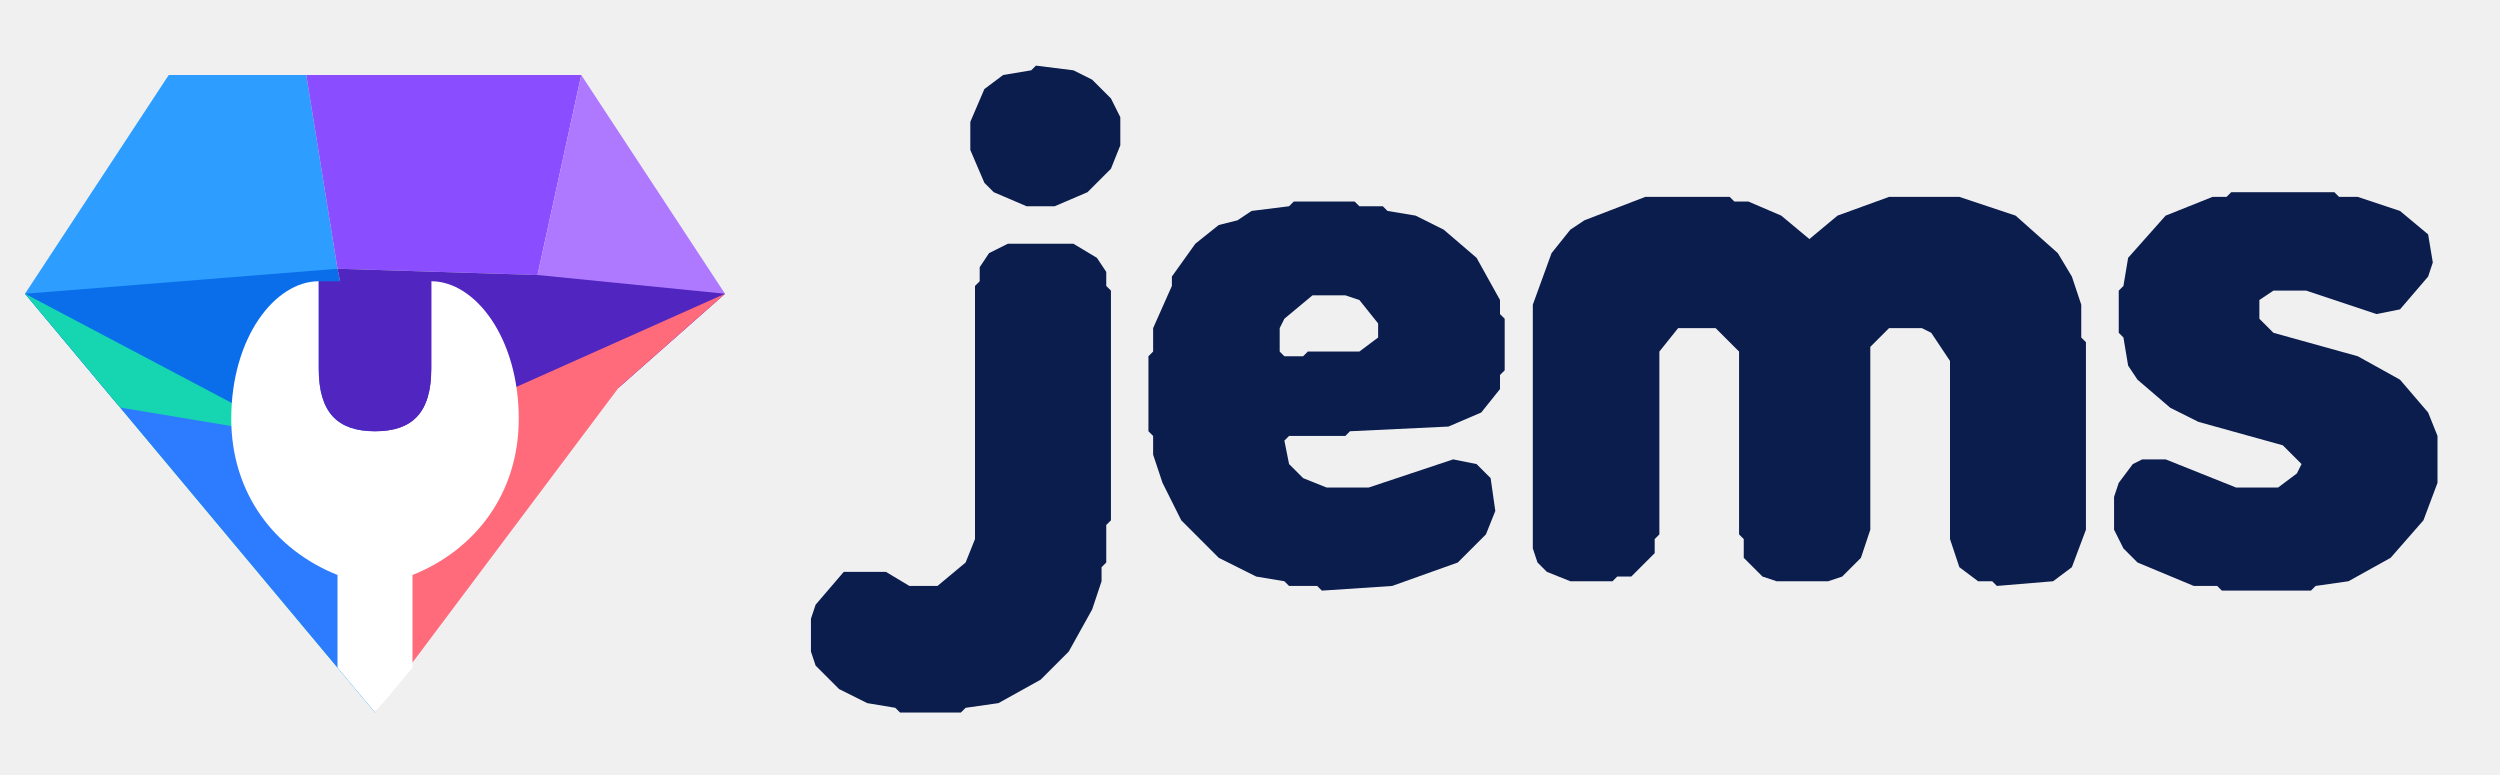
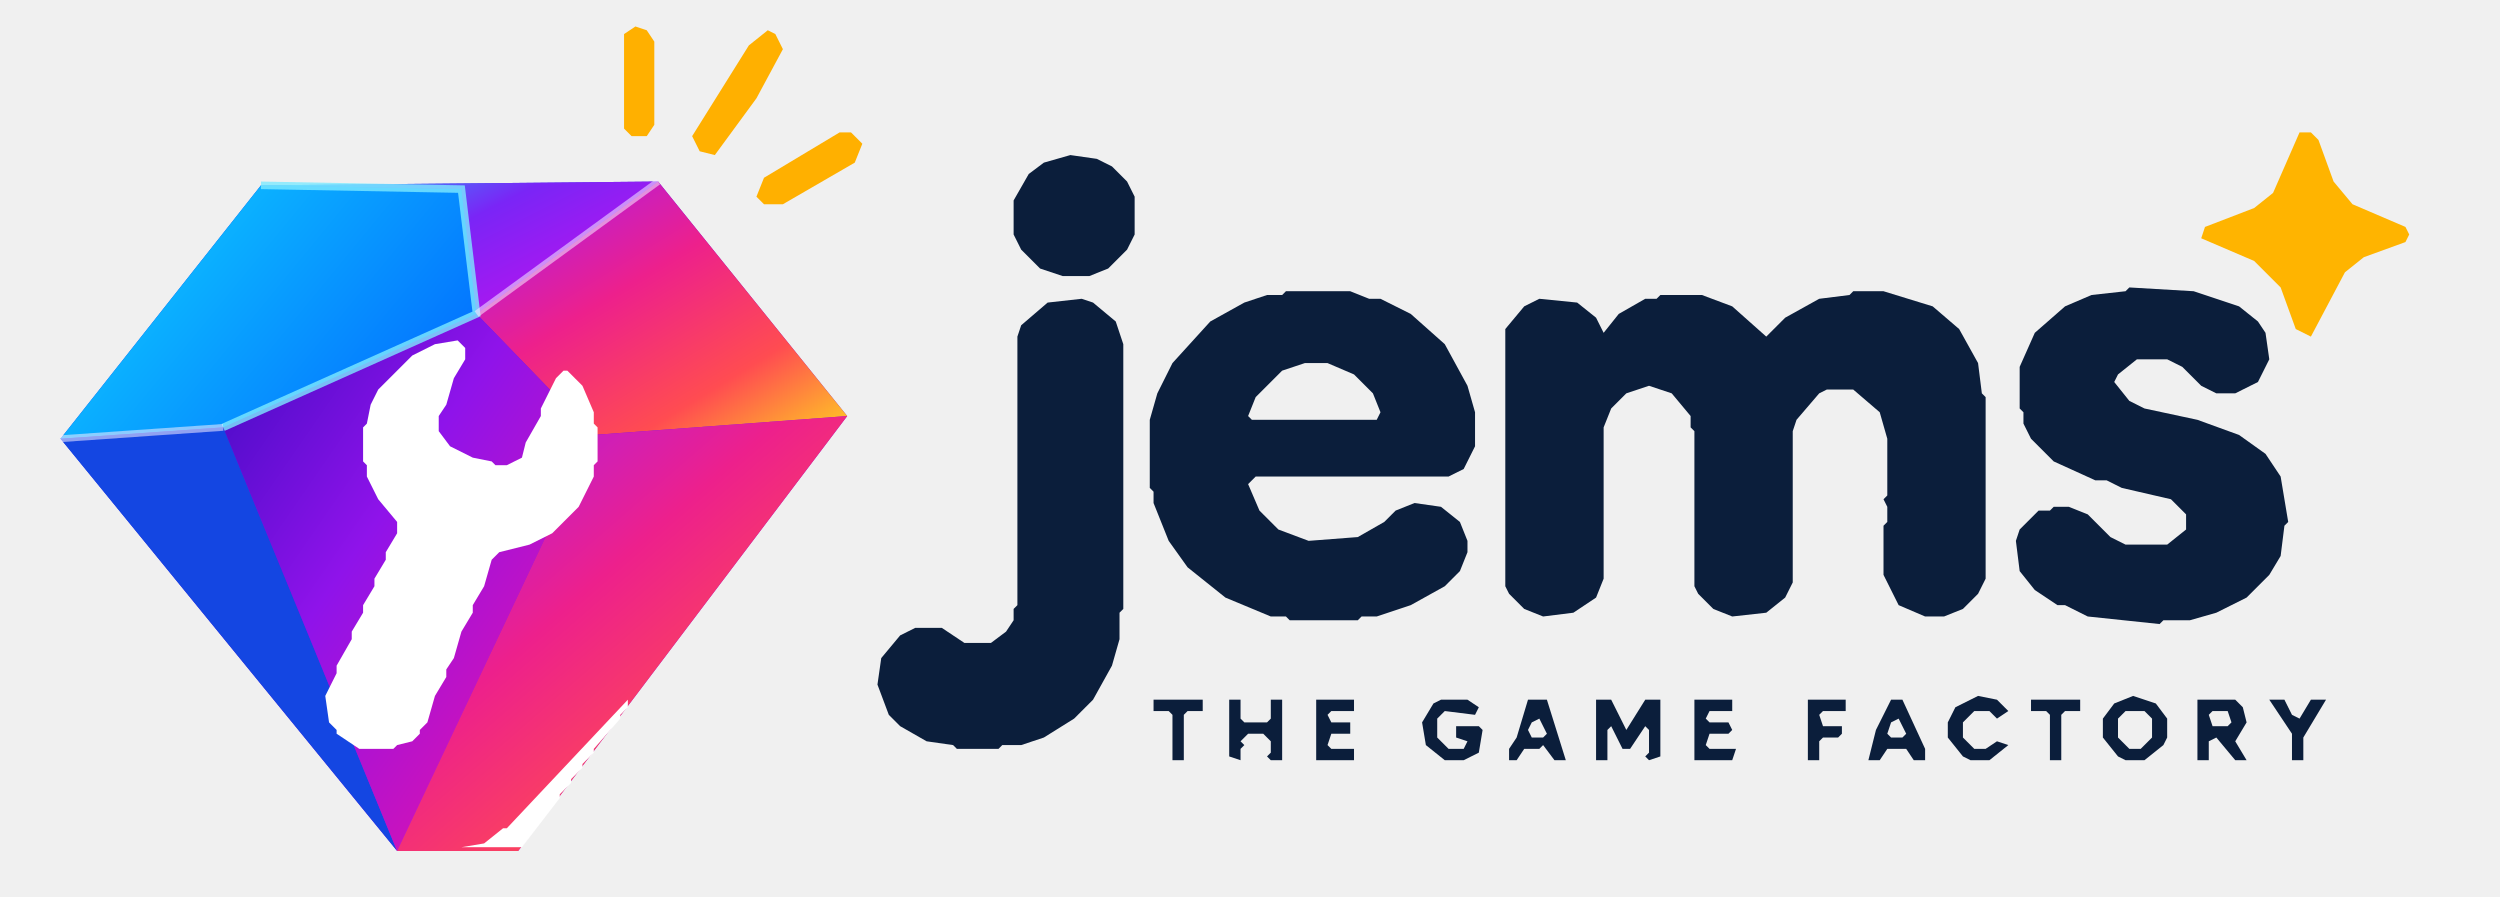
- <svg xmlns="http://www.w3.org/2000/svg" viewBox="0 0 400 124" role="img" aria-labelledby="jemsLogoTitle">
-   <svg x="0" y="0" width="120" height="120" viewBox="0 0 120 120">
-     <defs>
-       <clipPath id="jemsGemClip">
-         <path d="M27 12H93L116 47L60 114L4 47Z" />
-       </clipPath>
-     </defs>
-     <g clip-path="url(#jemsGemClip)">
-       <path d="M4 47 27 12 49 12 54 43 18 65Z" fill="#2D9EFF" />
-       <path d="M27 12H93L86 44 54 43 49 12Z" fill="#8A4DFF" />
-       <path d="M93 12 116 47 99 62 86 44Z" fill="#AE79FF" />
-       <path d="M4 47 54 43 60 72 18 65Z" fill="#0A6EEB" />
-       <path d="M54 43 86 44 116 47 99 62 60 72Z" fill="#5125BF" />
-       <path d="M4 47 18 65 60 114 57 75Z" fill="#16D6B2" />
-       <path d="M18 65 60 72 60 114Z" fill="#2D7BFF" />
-       <path d="M116 47 99 62 60 114 60 72Z" fill="#FF6B7A" />
-       <path id="jems-wrench" d="M51 45 C44 45 37 54 37 67 C37 79 44 88 54 92 L54 114 H66 V92 C76 88 83 79 83 67 C83 54 76 45 69 45 V59 C69 66 66 69 60 69 C54 69 51 66 51 59 Z" fill="#FFFFFF" />
-       <path d="M51 45H69V59C69 66 66 69 60 69C54 69 51 66 51 59Z" fill="#5125BF" />
-     </g>
-   </svg>
-   <path transform="translate(126 0) scale(.75)" d="M61,52 L47,52 L43,54 L41,57 L41,60 L40,61 L40,115 L38,120 L32,125 L26,125 L21,122 L12,122 L6,129 L5,132 L5,139 L6,142 L11,147 L17,150 L23,151 L24,152 L37,152 L38,151 L45,150 L54,145 L60,139 L65,130 L67,124 L67,121 L68,120 L68,112 L69,111 L69,62 L68,61 L68,58 L66,55 Z M92,48 L87,52 L82,59 L82,61 L78,70 L78,75 L77,76 L77,92 L78,93 L78,97 L80,103 L84,111 L92,119 L100,123 L106,124 L107,125 L113,125 L114,126 L129,125 L143,120 L149,114 L151,109 L150,102 L147,99 L142,98 L124,104 L115,104 L110,102 L107,99 L106,94 L107,93 L119,93 L120,92 L141,91 L148,88 L152,83 L152,80 L153,79 L153,68 L152,67 L152,64 L147,55 L140,49 L134,46 L128,45 L127,44 L122,44 L121,43 L108,43 L107,44 L99,45 L96,47 Z M105,75 L105,70 L106,68 L112,63 L119,63 L122,64 L126,69 L126,72 L122,75 L111,75 L110,76 L106,76 Z M163,54 L159,65 L159,117 L160,120 L162,122 L167,124 L176,124 L177,123 L180,123 L185,118 L185,115 L186,114 L186,75 L190,70 L198,70 L203,75 L203,114 L204,115 L204,119 L208,123 L211,124 L222,124 L225,123 L229,119 L231,113 L231,74 L235,70 L242,70 L244,71 L248,77 L248,115 L250,121 L254,124 L257,124 L258,125 L270,124 L274,121 L277,113 L277,73 L276,72 L276,65 L274,59 L271,54 L262,46 L250,42 L235,42 L224,46 L218,51 L212,46 L205,43 L202,43 L201,42 L183,42 L170,47 L167,49 Z M294,46 L286,55 L285,61 L284,62 L284,71 L285,72 L286,78 L288,81 L295,87 L301,90 L319,95 L323,99 L322,101 L318,104 L309,104 L294,98 L289,98 L287,99 L284,103 L283,106 L283,113 L285,117 L288,120 L300,125 L305,125 L306,126 L325,126 L326,125 L333,124 L342,119 L349,111 L352,103 L352,93 L350,88 L344,81 L335,76 L317,71 L314,68 L314,64 L317,62 L324,62 L339,67 L344,66 L350,59 L351,56 L350,50 L344,45 L335,42 L331,42 L330,41 L308,41 L307,42 L304,42 Z M53,14 L52,15 L46,16 L42,19 L39,26 L39,32 L42,39 L44,41 L51,44 L57,44 L64,41 L69,36 L71,31 L71,25 L69,21 L65,17 L61,15 Z" fill="#0B1D4D" fill-rule="evenodd" />
+ <svg xmlns="http://www.w3.org/2000/svg" viewBox="0 0 661 237" role="img" aria-labelledby="jemsTitle">
+   <defs>
+     <linearGradient id="cyan" x1="0" y1=".3" x2="1" y2=".8">
+       <stop stop-color="#0ecaff" />
+       <stop offset="1" stop-color="#026bff" />
+     </linearGradient>
+     <linearGradient id="top" x1="0" y1="0" x2="1" y2=".65">
+       <stop stop-color="#14c9ff" />
+       <stop offset=".5" stop-color="#7a25f6" />
+       <stop offset="1" stop-color="#bb12ee" />
+     </linearGradient>
+     <linearGradient id="hot" x1="0" y1="0" x2=".9" y2="1">
+       <stop stop-color="#a21cf7" />
+       <stop offset=".43" stop-color="#ed208c" />
+       <stop offset=".77" stop-color="#ff4c51" />
+       <stop offset="1" stop-color="#ffb72a" />
+     </linearGradient>
+     <linearGradient id="deep" x1="0" y1="0" x2=".85" y2="1">
+       <stop stop-color="#045bff" />
+       <stop offset=".5" stop-color="#6517db" />
+       <stop offset="1" stop-color="#b722fa" />
+     </linearGradient>
+     <linearGradient id="purple" x1="0" y1="0" x2="1" y2="1">
+       <stop stop-color="#400bc2" />
+       <stop offset=".4" stop-color="#8f13ea" />
+       <stop offset="1" stop-color="#f7119a" />
+     </linearGradient>
+   </defs>
+   <path d="M16 116 69 49 174 48 224 110 137 225 105 225Z" fill="url(#deep)" />
+   <path d="M16 116 69 49 122 50 126 83 59 113Z" fill="url(#cyan)" />
+   <path d="M69 49 174 48 126 83 122 50Z" fill="url(#top)" />
+   <path d="M126 83 174 48 224 110 157 115Z" fill="url(#hot)" />
+   <path d="M16 116 59 113 105 225Z" fill="#1446e2" />
+   <path d="M59 113 126 83 157 115 105 225Z" fill="url(#purple)" />
+   <path d="M157 115 224 110 137 225 105 225Z" fill="url(#hot)" />
+   <path d="M69 49 122 50 126 83 59 113" fill="none" stroke="#7deaff" stroke-opacity=".8" stroke-width="2" />
+   <path d="M126 83 174 48M59 113 16 116" fill="none" stroke="#f6edff" stroke-opacity=".55" stroke-width="1.8" />
+   <path id="jems-wrench" fill="#fff" fill-rule="evenodd" d="M166,185 134,219 133,219 128,223 122,224 138,224 148,211 148,210 151,207 151,206 154,203 154,202 157,199 157,198 164,190 164,189 166,187Z M150,98 149,98 147,100 143,108 143,110 139,117 138,121 134,123 131,123 130,122 125,121 119,118 116,114 116,110 118,107 120,100 123,95 123,92 121,90 115,91 109,94 100,103 98,107 97,112 96,113 96,122 97,123 97,126 100,132 105,138 105,141 102,146 102,148 99,153 99,155 96,160 96,162 93,167 93,169 89,176 89,178 86,184 87,191 89,193 89,194 95,198 104,198 105,197 109,196 111,194 111,193 113,191 115,184 118,179 118,177 120,174 122,167 125,162 125,160 128,155 130,148 132,146 140,144 146,141 153,134 157,126 157,123 158,122 158,113 157,112 157,109 154,102Z" />
+   <path fill="#ffb000" fill-rule="evenodd" d="M228,38 225,35 222,35 202,47 200,52 202,54 207,54 226,43Z M205,9 203,8 198,12 183,36 185,40 189,41 200,26 207,13Z M168,7 165,9 165,34 167,36 171,36 173,33 173,11 171,8Z" />
+   <path fill="#ffb400" fill-rule="evenodd" d="M608,35 601,51 596,55 583,60 582,63 596,69 603,76 607,87 611,89 620,72 625,68 636,64 637,62 636,60 622,54 617,48 613,37 611,35Z" />
+   <path fill="#0B1E3B" fill-rule="evenodd" d="M600,185 606,194 606,201 609,201 609,195 615,185 611,185 608,190 606,189 604,185Z M581,185 581,201 584,201 584,196 586,195 591,201 594,201 591,196 594,191 593,187 591,185Z M584,189 585,188 589,188 590,191 589,192 585,192Z M537,185 537,188 541,188 542,189 542,201 545,201 545,189 546,188 550,188 550,185Z M500,185 496,193 494,201 497,201 499,198 504,198 506,201 509,201 509,198 503,185Z M499,194 500,191 502,190 504,194 503,195 500,195Z M488,185 478,185 478,201 481,201 481,196 482,195 486,195 487,194 487,192 482,192 481,189 482,188 488,188Z M448,185 448,201 458,201 459,198 452,198 451,197 452,194 457,194 458,193 457,191 452,191 451,190 452,188 458,188 458,185Z M422,185 422,201 425,201 425,193 426,192 429,198 431,198 435,192 436,193 436,199 435,200 436,201 439,200 439,185 435,185 430,193 426,185Z M404,185 401,195 399,198 399,201 401,201 403,198 407,198 408,197 411,201 414,201 409,185Z M404,193 405,191 407,190 409,194 408,195 405,195Z M379,186 376,191 377,197 382,201 387,201 391,199 392,193 391,192 385,192 385,195 388,196 387,198 383,198 380,195 380,190 382,188 390,189 391,187 388,185 381,185Z M348,185 348,201 358,201 358,198 352,198 351,197 352,194 357,194 357,191 352,191 351,189 352,188 358,188 358,185Z M325,185 325,200 328,201 328,198 329,197 328,196 330,194 334,194 336,196 336,199 335,200 336,201 339,201 339,185 336,185 336,190 335,191 329,191 328,190 328,185Z M305,185 305,188 309,188 310,189 310,201 313,201 313,189 314,188 318,188 318,185Z M564,184 559,186 556,190 556,195 560,200 562,201 567,201 572,197 573,195 573,190 570,186Z M562,188 567,188 569,190 569,195 566,198 563,198 560,195 560,190Z M523,184 517,187 515,191 515,195 519,200 521,201 526,201 531,197 528,196 525,198 522,198 519,195 519,191 522,188 526,188 528,190 531,188 528,185Z M289,80 286,79 277,80 270,86 269,89 269,160 268,161 268,164 266,167 262,170 255,170 249,166 242,166 238,168 233,174 232,181 235,189 238,192 245,196 252,197 253,198 264,198 265,197 270,197 276,195 284,190 289,185 294,176 296,169 296,162 297,161 297,91 295,85Z M518,87 511,81 498,77 490,77 489,78 481,79 472,84 467,89 458,81 450,78 439,78 438,79 435,79 428,83 424,88 422,84 417,80 407,79 403,81 398,87 398,155 399,157 403,161 408,163 416,162 422,158 424,153 424,113 426,108 430,104 436,102 442,104 447,110 447,113 448,114 448,155 449,157 453,161 458,163 467,162 472,158 474,154 474,114 475,111 481,104 483,103 490,103 497,109 499,116 499,131 498,132 499,134 499,138 498,139 498,152 502,160 509,163 514,163 519,161 523,157 525,153 525,105 524,104 523,96Z M320,85 310,96 306,104 304,111 304,129 305,130 305,133 309,143 314,150 324,158 336,163 340,163 341,164 359,164 360,163 364,163 373,160 382,155 386,151 388,146 388,143 386,138 381,134 374,133 369,135 366,138 359,142 346,143 338,140 333,135 330,128 332,126 383,126 387,124 390,118 390,109 388,102 382,91 373,83 365,79 362,79 357,77 340,77 339,78 335,78 329,80Z M330,110 332,105 339,98 345,96 351,96 358,99 363,104 365,109 364,111 331,111Z M553,78 546,81 538,88 534,97 534,108 535,109 535,112 537,116 543,122 554,127 557,127 561,129 574,132 578,136 578,140 573,144 562,144 558,142 552,136 547,134 543,134 542,135 539,135 534,140 533,143 534,151 538,156 544,160 546,160 552,163 571,165 572,164 579,164 586,162 594,158 600,152 603,147 604,139 605,138 603,126 599,120 592,115 581,111 567,108 563,106 559,101 560,99 565,95 573,95 577,97 582,102 586,104 591,104 597,101 600,95 599,88 597,85 592,81 580,77 563,76 562,77Z M283,41 276,43 272,46 268,53 268,62 270,66 275,71 281,73 288,73 293,71 298,66 300,62 300,52 298,48 294,44 290,42Z" />
</svg>
